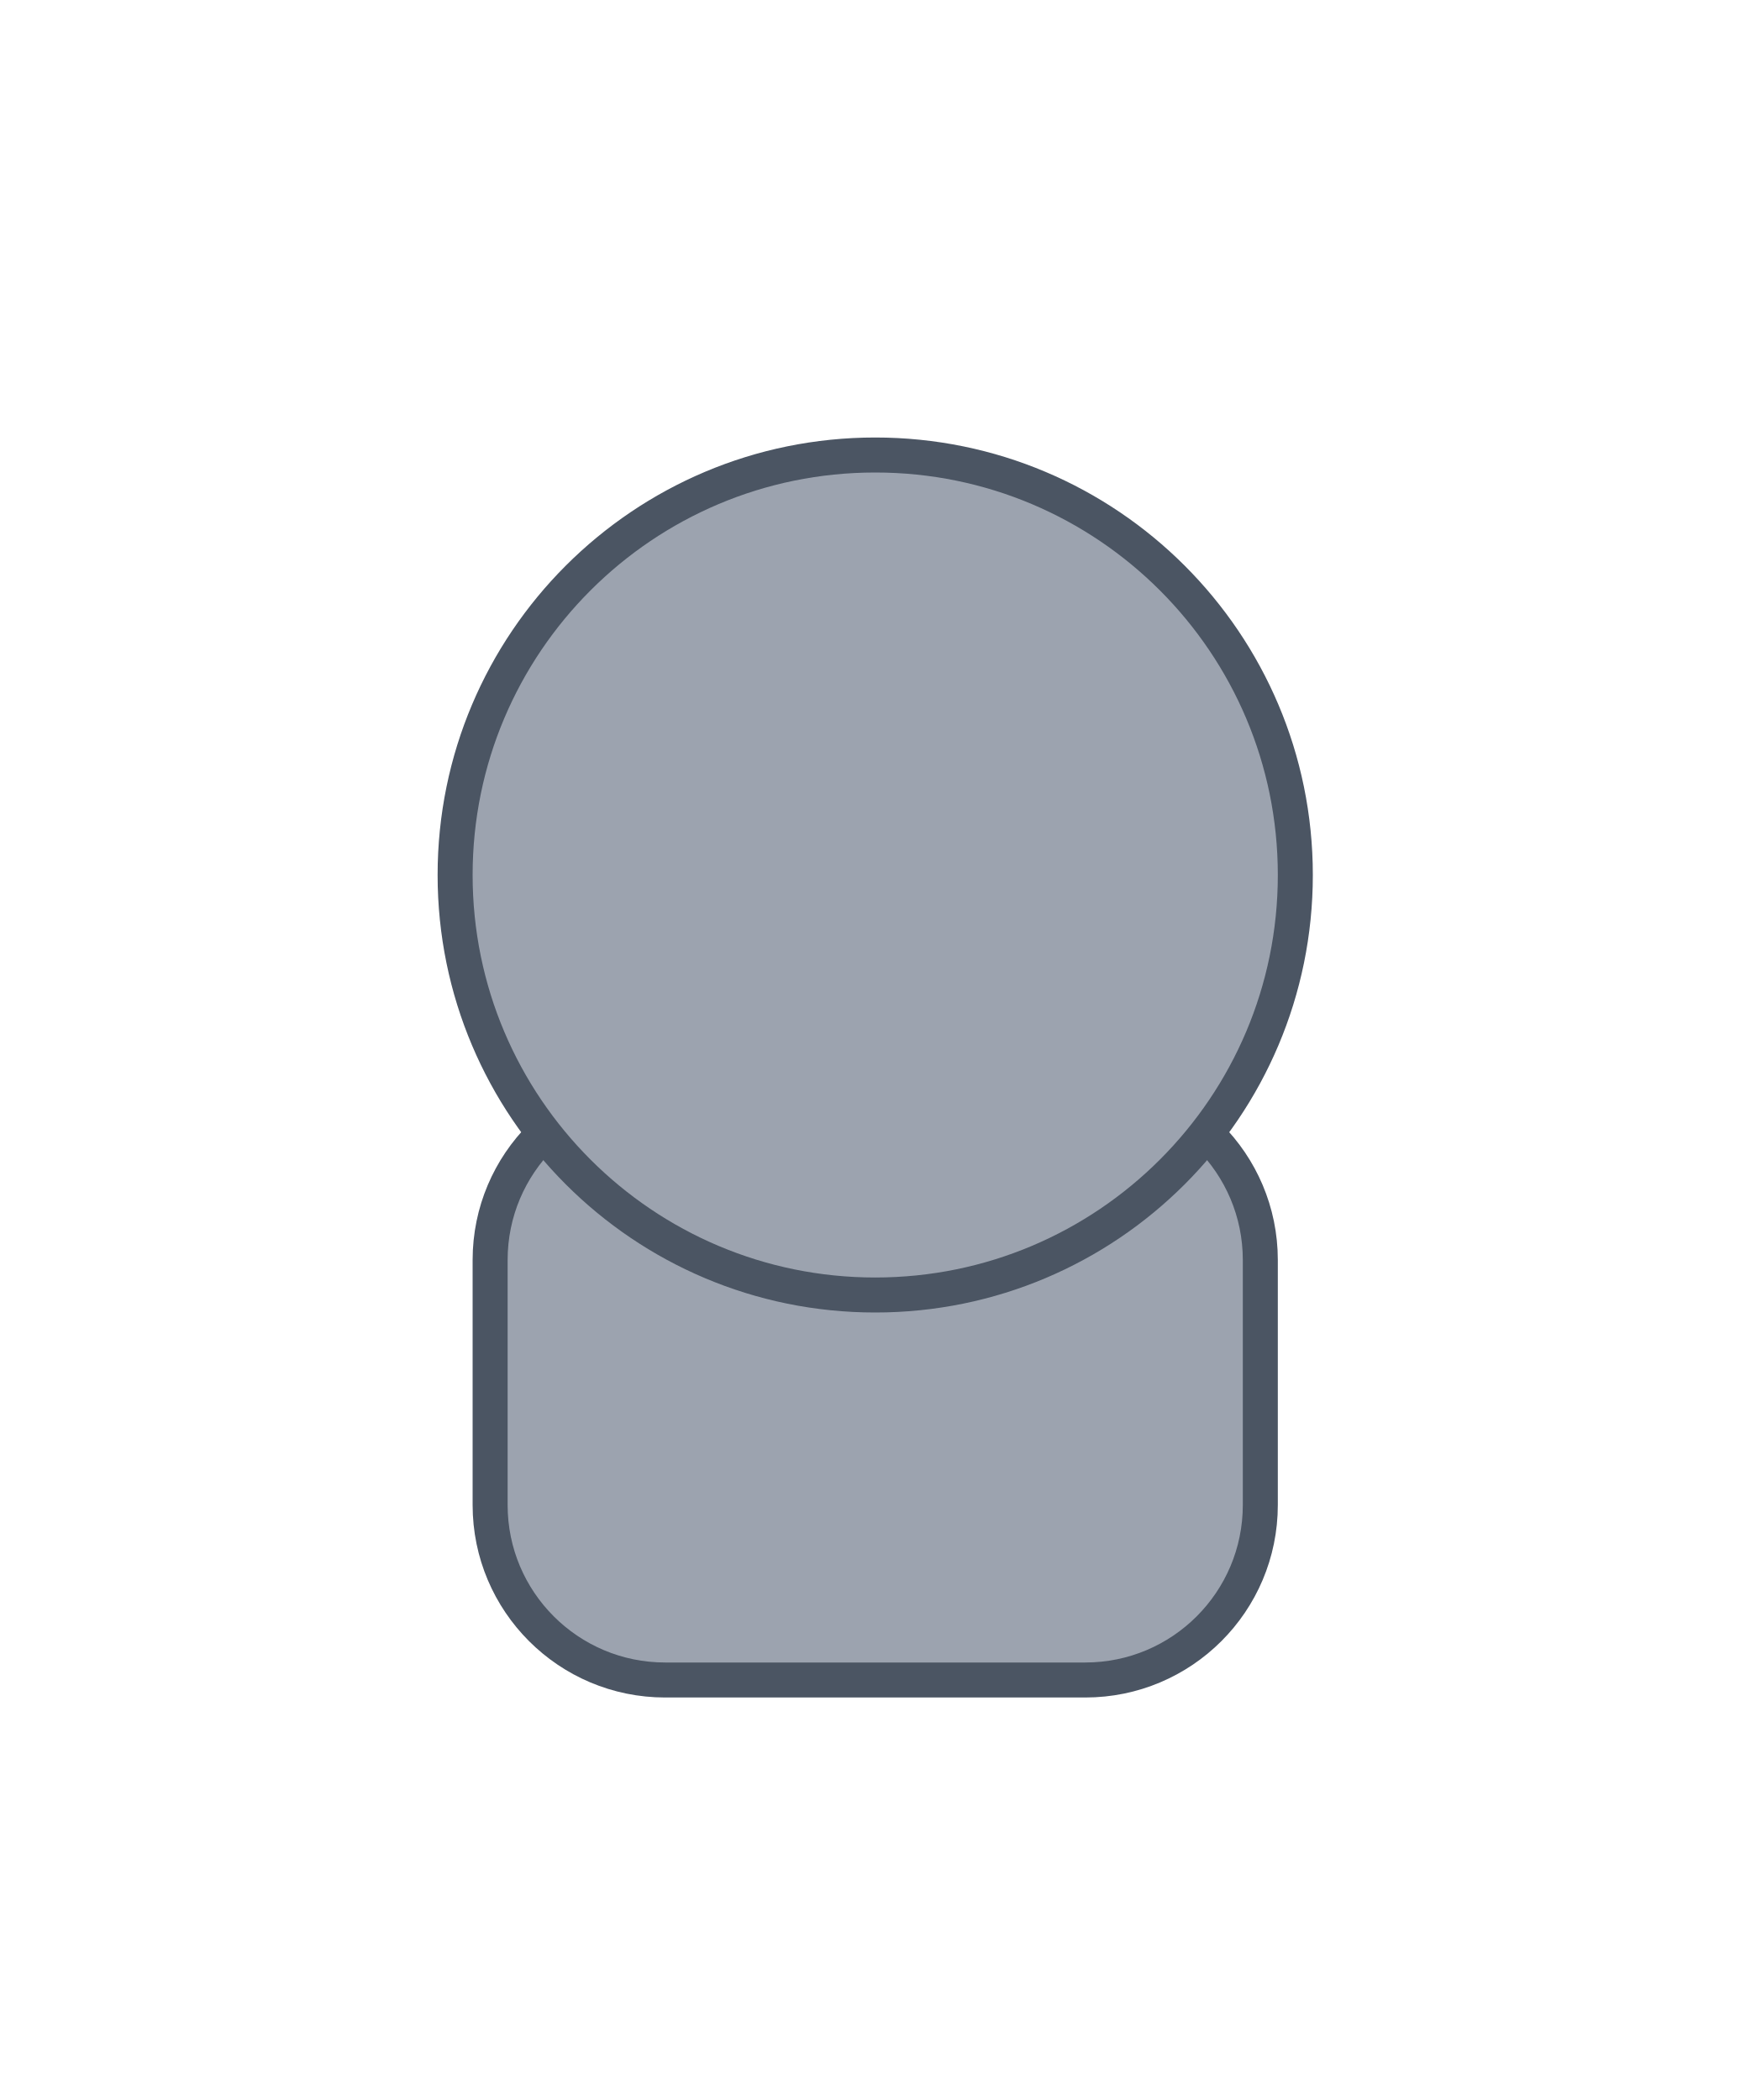
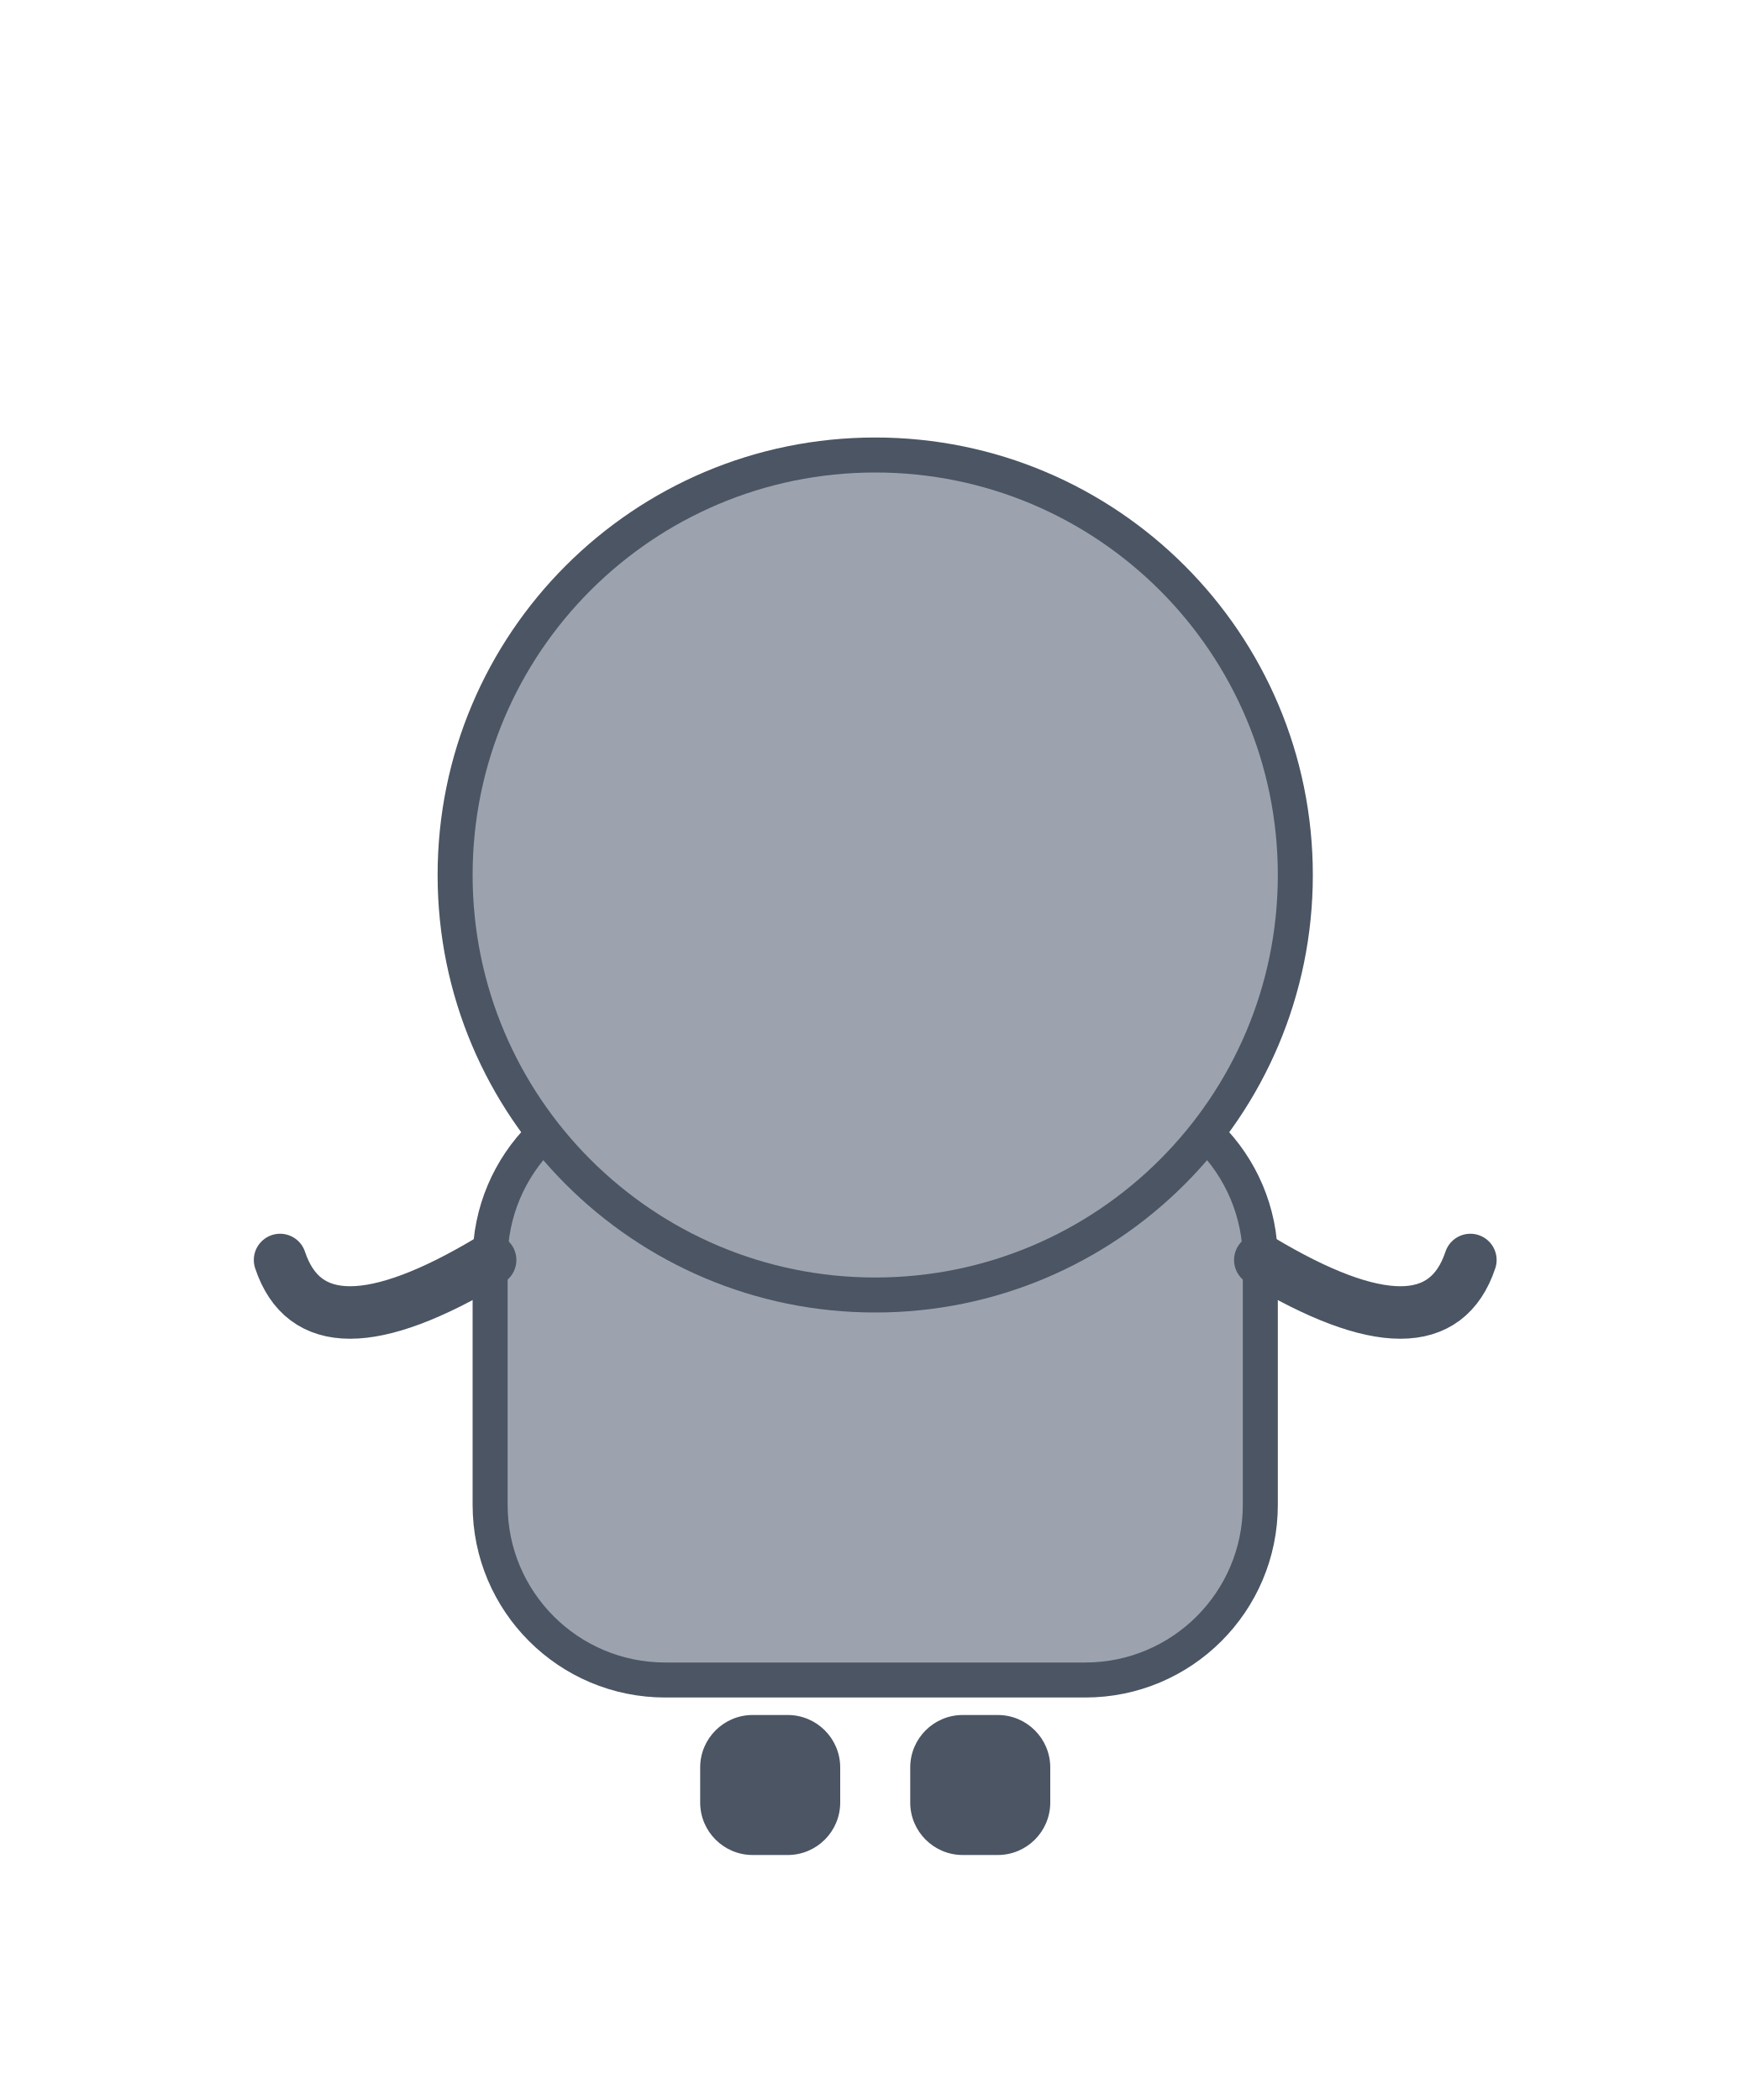
<svg xmlns="http://www.w3.org/2000/svg" viewBox="0 0 100 120">
  <rect x="28" y="62" width="44" height="34" rx="10" fill="#9CA3AF" stroke="#4B5563" stroke-width="2" />
+   <path d="M28 72 q-10 6 -12 0" fill="none" stroke="#4B5563" stroke-width="3" stroke-linecap="round" />
+   <path d="M72 72 q10 6 12 0" fill="none" stroke="#4B5563" stroke-width="3" stroke-linecap="round" />
+   <rect x="40" y="98" width="8" height="8" rx="3" fill="#4B5563" />
+   <rect x="52" y="98" width="8" height="8" rx="3" fill="#4B5563" />
  <circle cx="50" cy="50" r="24" fill="#9CA3AF" stroke="#4B5563" stroke-width="2" />
</svg>
